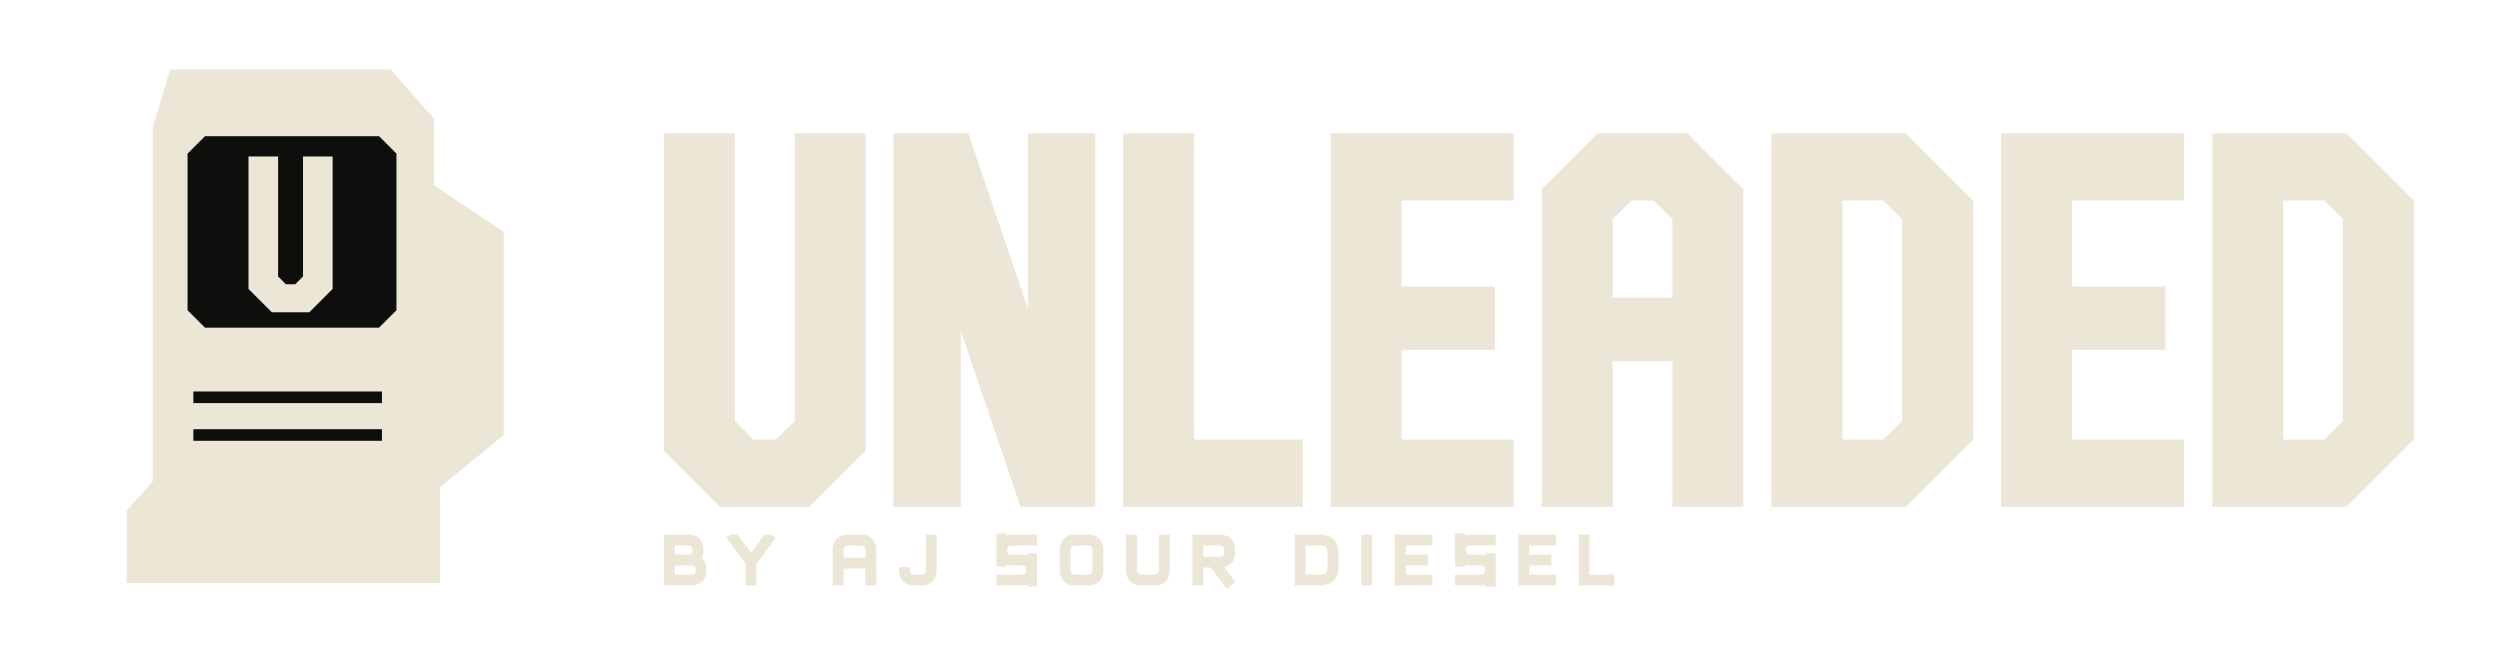
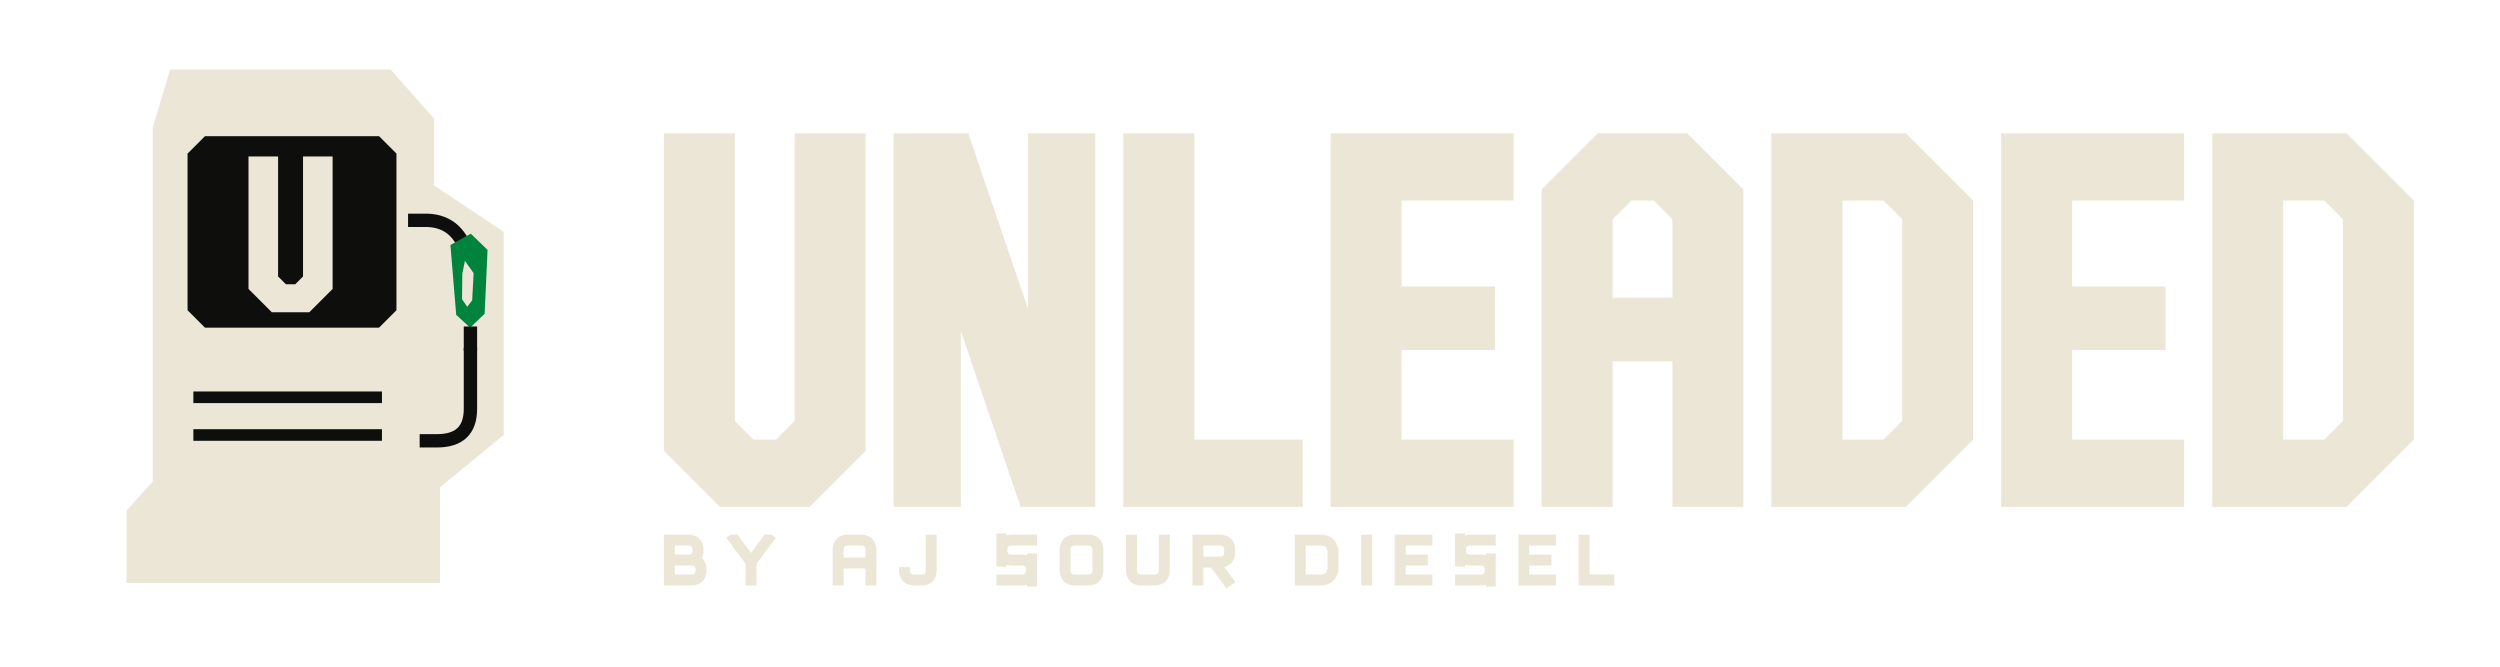
<svg xmlns="http://www.w3.org/2000/svg" viewBox="0 0 900 240" role="img" aria-label="UNLEADED / Die-cut pump pouch / dark ground / BY AJ SOUR DIESEL">
  <g transform="translate(38.27778 25.0) scale(1.044444) translate(0 0)">
    <path fill="#ECE6D6" d="M22 0H98L113 17V40L137 56V126L115 144V177H7V152L16 142V20Z" />
    <path fill="#0E0F0C" d="M34 23L94 23L100 29L100 83L94 89L34 89L28 83L28 29Z" />
+     <g id="unl-hose">
+       <path fill="none" stroke="#0E0F0C" stroke-width="4.6" d="M104 52H110Q118.5 52 122.5 59" />
+       <path fill="#00843D" d="M118.6 60.5L125.6 56.6L131.4 62.2L130.4 84.2L125.4 89L120.6 84.6Z" />
+       <path fill="#ECE6D6" d="M123.6 66L126.6 70.2L126.1 79.6L124.4 81.8L122.6 79.2L122.7 70.4Z" />
+       <path fill="#0E0F0C" d="M123.2 88.6H127.8V97H123.2Z" />
+       <path fill="none" stroke="#0E0F0C" stroke-width="4.6" d="M125.5 96V117Q125.5 128 114 128H108" />
+     </g>
    <g transform="translate(49 30) scale(1.074074) translate(-36.5 -26)">
      <path fill="#ECE6D6" fill-rule="evenodd" d="M36.5 26L36.5 68.5L44 76L56 76L63.5 68.5L63.5 26L54 26L54 64.5L51.5 67L48.5 67L46 64.5L46 26Z" />
    </g>
    <path fill="#0E0F0C" d="M30 111L95 111L95 115L30 115Z" />
    <path fill="#0E0F0C" d="M30 124L95 124L95 128L30 128Z" />
  </g>
  <g transform="translate(239 48) scale(1.344717) translate(-159.95 -4)">
    <path fill="#ECE6D6" fill-rule="evenodd" d="M194.95 81L189.95 86L183.95 86L178.95 81L178.95 4L159.95 4L159.95 89L174.95 104L198.95 104L213.95 89L213.95 4L194.95 4ZM257.45 51.06L241.45 4L239.45 4L221.45 4L221.45 104L239.45 104L239.45 56.94L255.45 104L257.45 104L275.45 104L275.45 4L257.45 4ZM301.95 4L282.95 4L282.95 86L282.95 104L301.95 104L330.95 104L330.95 86L301.95 86ZM387.45 86L357.45 86L357.45 62L382.45 62L382.45 45L357.45 45L357.45 22L387.45 22L387.45 4L357.45 4L338.45 4L338.45 22L338.45 45L338.45 62L338.45 86L338.45 104L357.45 104L387.45 104ZM409.95 4L394.95 19L394.95 104L413.95 104L413.95 65L429.95 65L429.95 104L448.95 104L448.95 19L433.95 4ZM429.95 27L429.95 48L413.95 48L413.95 27L418.95 22L424.95 22ZM510.45 86L510.45 22L492.45 4L456.45 4L456.45 104L492.45 104ZM491.45 81L486.45 86L475.45 86L475.45 22L486.45 22L491.45 27ZM536.95 86L536.95 62L561.95 62L561.95 45L536.95 45L536.95 22L566.95 22L566.95 4L536.95 4L517.95 4L517.95 22L517.95 45L517.95 62L517.95 86L517.95 104L536.95 104L566.95 104L566.95 86ZM610.45 104L628.45 86L628.45 22L610.45 4L574.45 4L574.45 104ZM609.45 27L609.45 81L604.45 86L593.45 86L593.45 22L604.45 22Z" />
  </g>
  <g transform="translate(239 192) scale(1.045212) translate(-159.95 -121.55)">
    <g aria-label="BY AJ SOUR DIESEL">
      <path fill="#ECE6D6" d="M161.81 121.99L168.22 121.99L168.22 125.75L161.81 125.75ZM168.34 121.99L169.16 122.04L168.92 125.79L168.09 125.74ZM169.46 122.08L170.18 122.25L169.32 125.91L168.62 125.75ZM170.53 122.38L171.14 122.64L169.56 126.07L168.97 125.79ZM171.51 122.88L172 123.27L169.69 126.23L169.2 125.84ZM172.33 123.58L172.72 124.09L169.74 126.39L169.35 125.89ZM172.94 124.46L173.2 125.07L169.79 126.61L169.51 126.02ZM173.33 125.42L173.5 126.14L169.83 126.98L169.67 126.26ZM173.54 126.44L173.59 127.26L169.84 127.51L169.79 126.68ZM169.84 127.38L169.84 127.24L173.61 127.24L173.61 127.38ZM173.59 127.37L173.54 128.19L169.79 127.94L169.84 127.12ZM173.5 128.49L173.33 129.2L169.67 128.35L169.83 127.65ZM173.2 129.55L172.94 130.15L169.51 128.59L169.79 128ZM172.72 130.53L172.33 131.03L169.35 128.71L169.74 128.22ZM172 131.36L171.51 131.74L169.2 128.77L169.69 128.38ZM171.12 131.97L170.53 132.23L168.97 128.82L169.56 128.54ZM170.18 132.36L169.46 132.53L168.62 128.85L169.32 128.7ZM169.16 132.57L168.34 132.62L168.09 128.87L168.92 128.82ZM168.22 132.64L161.81 132.64L161.81 128.85L168.22 128.85ZM168.22 123.86L168.22 121.99L168.29 121.99L168.34 121.99ZM168.22 123.86L168.22 125.75L168.15 125.75L168.09 125.74ZM169.04 123.92L169.16 122.04L169.32 122.04L169.46 122.08ZM169.04 123.92L168.92 125.79L168.76 125.79L168.62 125.75ZM169.76 124.09L170.18 122.25L170.35 122.29L170.53 122.38ZM169.76 124.09L169.32 125.91L169.15 125.88L168.97 125.79ZM170.35 124.35L171.14 122.64L171.33 122.74L171.51 122.88ZM170.35 124.35L169.56 126.07L169.37 125.98L169.2 125.84ZM170.84 124.74L172 123.27L172.19 123.41L172.33 123.58ZM170.84 124.74L169.69 126.23L169.5 126.09L169.35 125.89ZM171.23 125.25L172.72 124.09L172.85 124.27L172.94 124.46ZM171.23 125.25L169.74 126.39L169.6 126.21L169.51 126.02ZM171.51 125.84L173.2 125.07L173.29 125.25L173.33 125.42ZM171.51 125.84L169.79 126.61L169.7 126.46L169.67 126.26ZM171.66 126.56L173.5 126.14L173.54 126.28L173.54 126.44ZM171.66 126.56L169.83 126.98L169.79 126.84L169.79 126.68ZM169.84 127.38L173.59 127.26L171.72 127.38ZM173.61 127.38L169.84 127.51L171.72 127.38ZM173.59 127.37L169.84 127.24L171.72 127.24ZM169.84 127.12L173.61 127.24L171.72 127.24ZM171.66 128.07L173.54 128.19L173.54 128.35L173.5 128.49ZM171.66 128.07L169.79 127.94L169.79 127.79L169.83 127.65ZM171.51 128.78L173.33 129.2L173.29 129.38L173.2 129.55ZM171.51 128.78L169.67 128.35L169.7 128.17L169.79 128ZM171.23 129.38L172.94 130.15L172.85 130.36L172.72 130.53ZM171.23 129.38L169.51 128.59L169.6 128.4L169.74 128.22ZM170.84 129.87L172.33 131.03L172.19 131.22L172 131.36ZM170.84 129.87L169.35 128.71L169.5 128.52L169.69 128.38ZM170.35 130.25L171.51 131.74L171.33 131.88L171.12 131.97ZM170.35 130.25L169.2 128.77L169.37 128.63L169.56 128.54ZM169.76 130.53L170.53 132.23L170.35 132.32L170.18 132.36ZM169.76 130.53L168.97 128.82L169.15 128.73L169.32 128.7ZM169.04 130.69L169.46 132.53L169.32 132.57L169.16 132.57ZM169.04 130.69L168.62 128.85L168.76 128.82L168.92 128.82ZM168.22 130.75L168.34 132.62L168.29 132.64L168.22 132.64ZM168.22 130.75L168.09 128.87L168.15 128.85L168.22 128.85ZM168.22 128.85L169.27 128.85L169.27 132.64L168.22 132.64ZM169.39 128.87L170.21 128.92L169.97 132.67L169.15 132.62ZM170.51 128.96L171.23 129.13L170.37 132.79L169.67 132.64ZM171.58 129.26L172.17 129.52L170.62 132.95L170.02 132.67ZM172.56 129.75L173.05 130.13L170.74 133.11L170.25 132.72ZM173.38 130.46L173.76 130.96L170.79 133.27L170.41 132.78ZM173.99 131.34L174.25 131.94L170.84 133.49L170.56 132.9ZM174.38 132.29L174.55 133L170.88 133.84L170.72 133.14ZM174.59 133.3L174.64 134.12L170.9 134.37L170.84 133.55ZM170.88 134.25L170.88 134.12L174.64 134.12L174.64 134.25ZM174.64 134.25L174.59 135.07L170.84 134.82L170.9 134ZM174.55 135.37L174.38 136.09L170.72 135.23L170.88 134.53ZM174.25 136.44L173.99 137.03L170.56 135.47L170.84 134.88ZM173.76 137.42L173.38 137.91L170.41 135.6L170.79 135.1ZM173.05 138.24L172.56 138.62L170.25 135.65L170.74 135.26ZM172.17 138.85L171.58 139.11L170.02 135.7L170.62 135.42ZM171.23 139.24L170.51 139.41L169.67 135.74L170.37 135.58ZM170.21 139.45L169.39 139.5L169.15 135.75L169.97 135.7ZM169.27 139.5L161.81 139.5L161.81 135.74L169.27 135.74ZM169.27 130.75L169.27 128.85L169.34 128.85L169.39 128.87ZM169.27 130.75L169.27 132.64L169.2 132.64L169.15 132.62ZM170.09 130.8L170.21 128.92L170.37 128.92L170.51 128.96ZM170.09 130.8L169.97 132.67L169.81 132.67L169.67 132.64ZM170.81 130.96L171.23 129.13L171.4 129.17L171.58 129.26ZM170.81 130.96L170.37 132.79L170.19 132.76L170.02 132.67ZM171.4 131.24L172.17 129.52L172.38 129.61L172.56 129.75ZM171.4 131.24L170.62 132.95L170.42 132.86L170.25 132.72ZM171.89 131.62L173.05 130.13L173.24 130.27L173.38 130.46ZM171.89 131.62L170.74 133.11L170.54 132.97L170.41 132.78ZM172.28 132.11L173.76 130.96L173.91 131.13L173.99 131.34ZM172.28 132.11L170.79 133.27L170.65 133.09L170.56 132.9ZM172.56 132.71L174.25 131.94L174.34 132.11L174.38 132.29ZM172.56 132.71L170.84 133.49L170.75 133.32L170.72 133.14ZM172.72 133.42L174.55 133L174.59 133.14L174.59 133.3ZM172.72 133.42L170.88 133.84L170.84 133.7L170.84 133.55ZM170.88 134.25L174.64 134.12L172.77 134.25ZM174.64 134.25L170.9 134.37L172.77 134.25ZM174.64 134.25L170.88 134.12L172.77 134.12ZM170.9 134L174.64 134.12L172.77 134.12ZM172.72 134.95L174.59 135.07L174.59 135.23L174.55 135.37ZM172.72 134.95L170.84 134.82L170.84 134.67L170.88 134.53ZM172.56 135.65L174.38 136.09L174.34 136.26L174.25 136.44ZM172.56 135.65L170.72 135.23L170.75 135.05L170.84 134.88ZM172.28 136.26L173.99 137.03L173.91 137.24L173.76 137.42ZM172.28 136.26L170.56 135.47L170.65 135.28L170.79 135.1ZM171.89 136.75L173.38 137.91L173.24 138.1L173.05 138.24ZM171.89 136.75L170.41 135.6L170.54 135.4L170.74 135.26ZM171.4 137.14L172.56 138.62L172.38 138.76L172.17 138.85ZM171.4 137.14L170.25 135.65L170.42 135.51L170.62 135.42ZM170.81 137.4L171.58 139.11L171.4 139.2L171.23 139.24ZM170.81 137.4L170.02 135.7L170.19 135.61L170.37 135.58ZM170.09 137.57L170.51 139.41L170.37 139.45L170.21 139.45ZM170.09 137.57L169.67 135.74L169.81 135.7L169.97 135.7ZM169.27 137.63L169.39 139.5L169.34 139.5L169.27 139.5ZM169.27 137.63L169.15 135.75L169.2 135.74L169.27 135.74ZM163.7 121.99L163.7 139.5L159.94 139.5L159.94 121.99Z" />
      <path fill="#ECE6D6" transform="translate(22.50942 0)" d="M162.8 121.99L168.97 130.32L165.96 132.57L158.96 123.11L160.47 121.99ZM175.97 123.11L168.97 132.57L165.96 130.32L172.13 121.99L174.47 121.99ZM169.35 131.45L169.35 139.5L165.57 139.5L165.57 131.45ZM169.35 131.45L169.35 132.06L168.97 132.57L167.47 131.45ZM165.57 131.45L165.57 130.83L165.96 130.32L167.47 131.45Z" />
      <path fill="#ECE6D6" fill-rule="evenodd" transform="translate(-47.46884 0)" d="M277.35 122.3L276.31 122.06L275.28 121.99L270.88 121.99L269.84 122.06L268.8 122.3L267.82 122.75L266.96 123.41L266.3 124.27L265.86 125.24L265.61 126.29L265.54 127.33L265.54 139.5L269.31 139.5L269.31 133.68L276.83 133.68L276.83 139.5L280.59 139.5L280.59 127.33L280.53 126.29L280.29 125.25L279.84 124.27L279.18 123.41L278.33 122.75ZM275.15 125.75L275.76 125.79L276.14 125.88L276.36 125.99L276.49 126.09L276.6 126.22L276.7 126.46L276.79 126.84L276.83 127.45L276.83 129.92L269.31 129.92L269.31 127.45L269.35 126.84L269.44 126.46L269.54 126.23L269.65 126.09L269.78 125.99L270.01 125.88L270.4 125.79L271.01 125.75ZM331.09 132.67L331.47 132.76L331.7 132.86L331.83 132.97L331.93 133.1L332.04 133.33L332.13 133.71L332.16 134.19L332.13 134.67L332.04 135.05L331.93 135.28L331.83 135.41L331.7 135.51L331.47 135.62L331.09 135.71L330.49 135.75L321.94 135.75L321.94 139.51L330.61 139.51L331.64 139.44L332.5 139.24L332.54 139.95L335.93 139.83L335.93 128.54L332.54 128.43L332.5 129.13L331.64 128.94L330.61 128.87L327.39 128.87L326.78 128.83L326.39 128.74L326.16 128.63L326.03 128.53L325.92 128.4L325.82 128.17L325.73 127.79L325.7 127.32L325.73 126.84L325.82 126.46L325.93 126.23L326.03 126.09L326.16 125.99L326.4 125.88L326.78 125.79L327.39 125.75L335.94 125.75L335.94 121.99L327.27 121.99L326.23 122.06L325.36 122.26L325.31 121.55L321.93 121.67L321.93 132.97L325.32 133.09L325.36 132.36L326.23 132.56L327.27 132.63L330.49 132.63ZM343.74 127.33L343.74 134.19L343.81 135.22L344.05 136.27L344.5 137.24L345.16 138.1L346.02 138.76L346.99 139.2L348.04 139.44L349.08 139.51L353.47 139.51L354.5 139.44L355.55 139.2L356.52 138.76L357.37 138.09L358.04 137.24L358.48 136.27L358.72 135.22L358.79 134.19L358.79 127.33L358.72 126.29L358.48 125.25L358.04 124.27L357.38 123.41L356.52 122.75L355.55 122.3L354.5 122.06L353.47 121.99L349.07 121.99L348.04 122.06L346.99 122.3L346.01 122.75L345.16 123.41L344.49 124.27L344.05 125.24L343.81 126.29ZM354.99 126.84L355.03 127.45L355.03 134.06L354.99 134.67L354.9 135.05L354.79 135.28L354.69 135.41L354.56 135.51L354.33 135.62L353.95 135.71L353.34 135.75L349.2 135.75L348.59 135.71L348.2 135.62L347.97 135.51L347.84 135.41L347.73 135.28L347.63 135.05L347.54 134.67L347.5 134.06L347.5 127.45L347.54 126.84L347.63 126.46L347.74 126.23L347.84 126.09L347.97 125.99L348.21 125.88L348.59 125.79L349.2 125.75L353.34 125.75L353.95 125.79L354.33 125.88L354.56 125.99L354.69 126.09L354.79 126.22L354.9 126.46ZM293.87 135.75L293.25 135.71L292.87 135.62L292.64 135.51L292.5 135.41L292.4 135.28L292.3 135.05L292.21 134.67L292.17 134.06L292.17 133.2L288.4 133.2L288.4 134.19L288.47 135.22L288.72 136.27L289.16 137.24L289.83 138.1L290.68 138.76L291.66 139.2L292.7 139.44L293.74 139.51L296.05 139.51L297.09 139.44L298.13 139.2L299.1 138.76L299.96 138.09L300.62 137.24L301.06 136.27L301.3 135.22L301.37 134.19L301.37 122L297.61 122L297.61 134.06L297.57 134.67L297.48 135.05L297.38 135.28L297.28 135.41L297.14 135.51L296.92 135.62L296.54 135.71L295.93 135.75ZM489.09 132.67L489.47 132.76L489.69 132.86L489.83 132.97L489.93 133.1L490.03 133.33L490.12 133.71L490.15 134.19L490.12 134.67L490.03 135.05L489.93 135.28L489.83 135.41L489.69 135.51L489.47 135.62L489.09 135.71L488.48 135.75L479.93 135.75L479.93 139.51L488.6 139.51L489.64 139.44L490.49 139.24L490.54 139.95L493.92 139.83L493.92 128.54L490.54 128.43L490.49 129.13L489.64 128.94L488.6 128.87L485.38 128.87L484.77 128.83L484.39 128.74L484.15 128.63L484.02 128.53L483.92 128.4L483.81 128.17L483.73 127.79L483.69 127.32L483.73 126.84L483.81 126.46L483.92 126.23L484.02 126.09L484.16 125.99L484.39 125.88L484.77 125.79L485.38 125.75L493.93 125.75L493.93 121.99L485.26 121.99L484.22 122.06L483.36 122.26L483.31 121.55L479.92 121.67L479.92 132.97L483.31 133.09L483.36 132.36L484.22 132.56L485.26 132.63L488.48 132.63ZM439.7 134.42L439.78 133.14L439.78 128.38L439.7 127.09L439.41 125.84L438.88 124.68L438.11 123.68L437.11 122.9L435.95 122.37L434.69 122.08L433.41 121.99L424.73 121.99L424.73 123.87L424.73 137.63L424.73 139.51L433.41 139.51L434.69 139.42L435.95 139.13L437.1 138.61L438.1 137.83L438.88 136.83L439.41 135.67ZM436.02 128.5L436.02 133.01L435.96 133.87L435.83 134.46L435.64 134.87L435.42 135.15L435.14 135.37L434.73 135.55L434.14 135.69L433.29 135.75L428.49 135.75L428.49 125.75L433.29 125.75L434.14 125.81L434.73 125.95L435.14 126.13L435.42 126.35L435.64 126.63L435.83 127.05L435.96 127.64ZM447.59 139.5L451.35 139.5L451.35 122L447.59 122ZM472.12 125.75L472.12 121.99L459.16 121.99L459.16 139.51L472.12 139.51L472.12 135.75L462.93 135.75L462.93 132.63L470.55 132.63L470.55 128.87L462.93 128.87L462.93 125.75ZM514.69 125.75L514.69 121.99L501.73 121.99L501.73 139.51L514.69 139.51L514.69 135.75L505.49 135.75L505.49 132.63L513.12 132.63L513.12 128.87L505.49 128.87L505.49 125.75ZM371.93 139.51L376.33 139.51L377.36 139.44L378.4 139.2L379.38 138.76L380.23 138.09L380.9 137.24L381.34 136.27L381.58 135.22L381.65 134.19L381.65 122L377.89 122L377.89 134.06L377.85 134.67L377.76 135.05L377.65 135.28L377.55 135.41L377.42 135.51L377.19 135.62L376.81 135.71L376.2 135.75L372.06 135.75L371.45 135.71L371.06 135.62L370.83 135.51L370.7 135.41L370.59 135.28L370.49 135.05L370.4 134.67L370.36 134.06L370.36 122L366.6 122L366.6 134.19L366.67 135.22L366.91 136.27L367.36 137.24L368.02 138.1L368.88 138.76L369.85 139.2L370.9 139.44ZM526.25 135.75L526.25 122L522.49 122L522.49 139.51L534.75 139.51L534.75 135.75ZM404.11 129.05L404.17 128.01L404.17 127.33L404.11 126.29L403.87 125.25L403.42 124.27L402.76 123.41L401.91 122.75L400.93 122.3L399.89 122.06L398.86 121.99L389.46 121.99L389.46 139.5L393.22 139.5L393.22 133.33L395.86 133.33L401.22 140.61L404.25 138.39L400.4 133.15L400.93 133.02L401.91 132.58L402.76 131.92L403.42 131.06L403.87 130.09ZM400.41 127.89L400.37 128.49L400.28 128.87L400.18 129.1L400.08 129.23L399.95 129.34L399.72 129.44L399.34 129.53L398.73 129.57L393.22 129.57L393.22 125.75L398.73 125.75L399.34 125.79L399.72 125.88L399.94 125.99L400.07 126.09L400.18 126.22L400.28 126.46L400.37 126.84L400.41 127.45Z" />
    </g>
  </g>
</svg>
